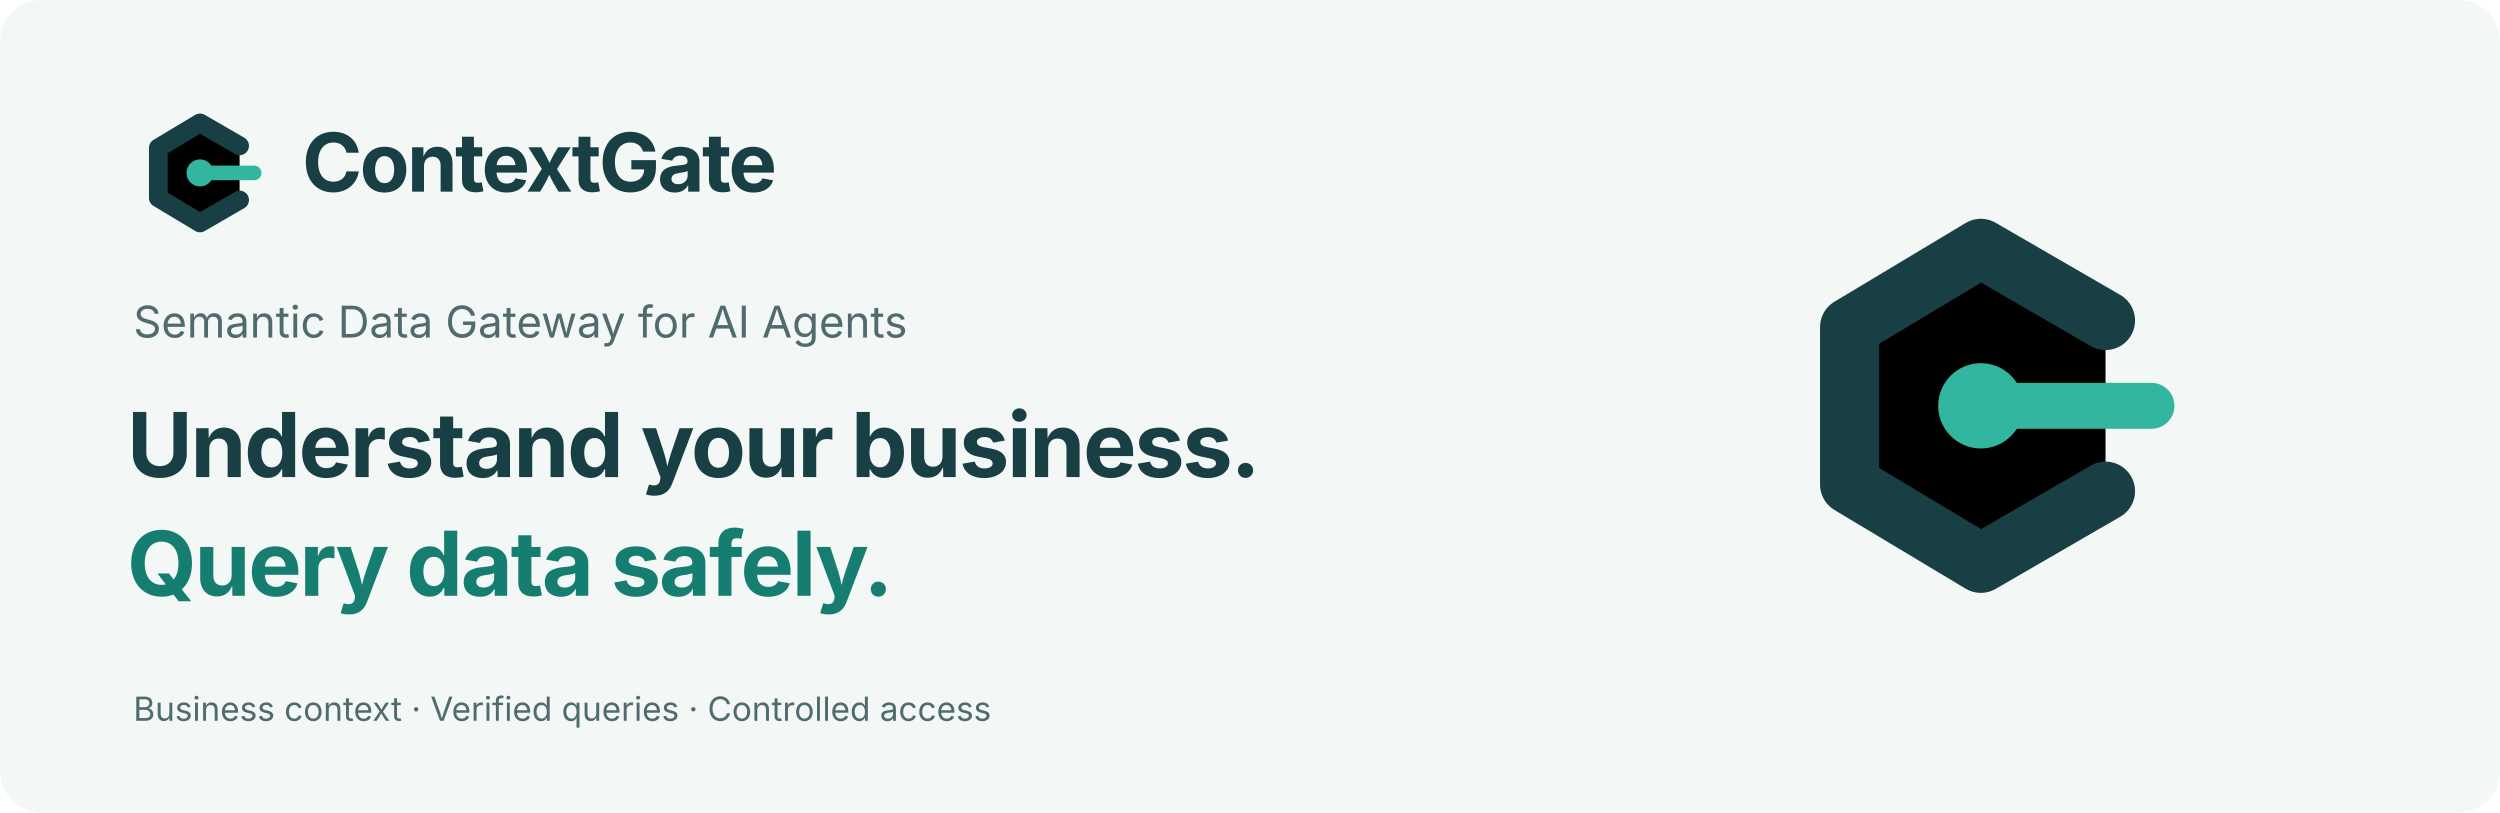
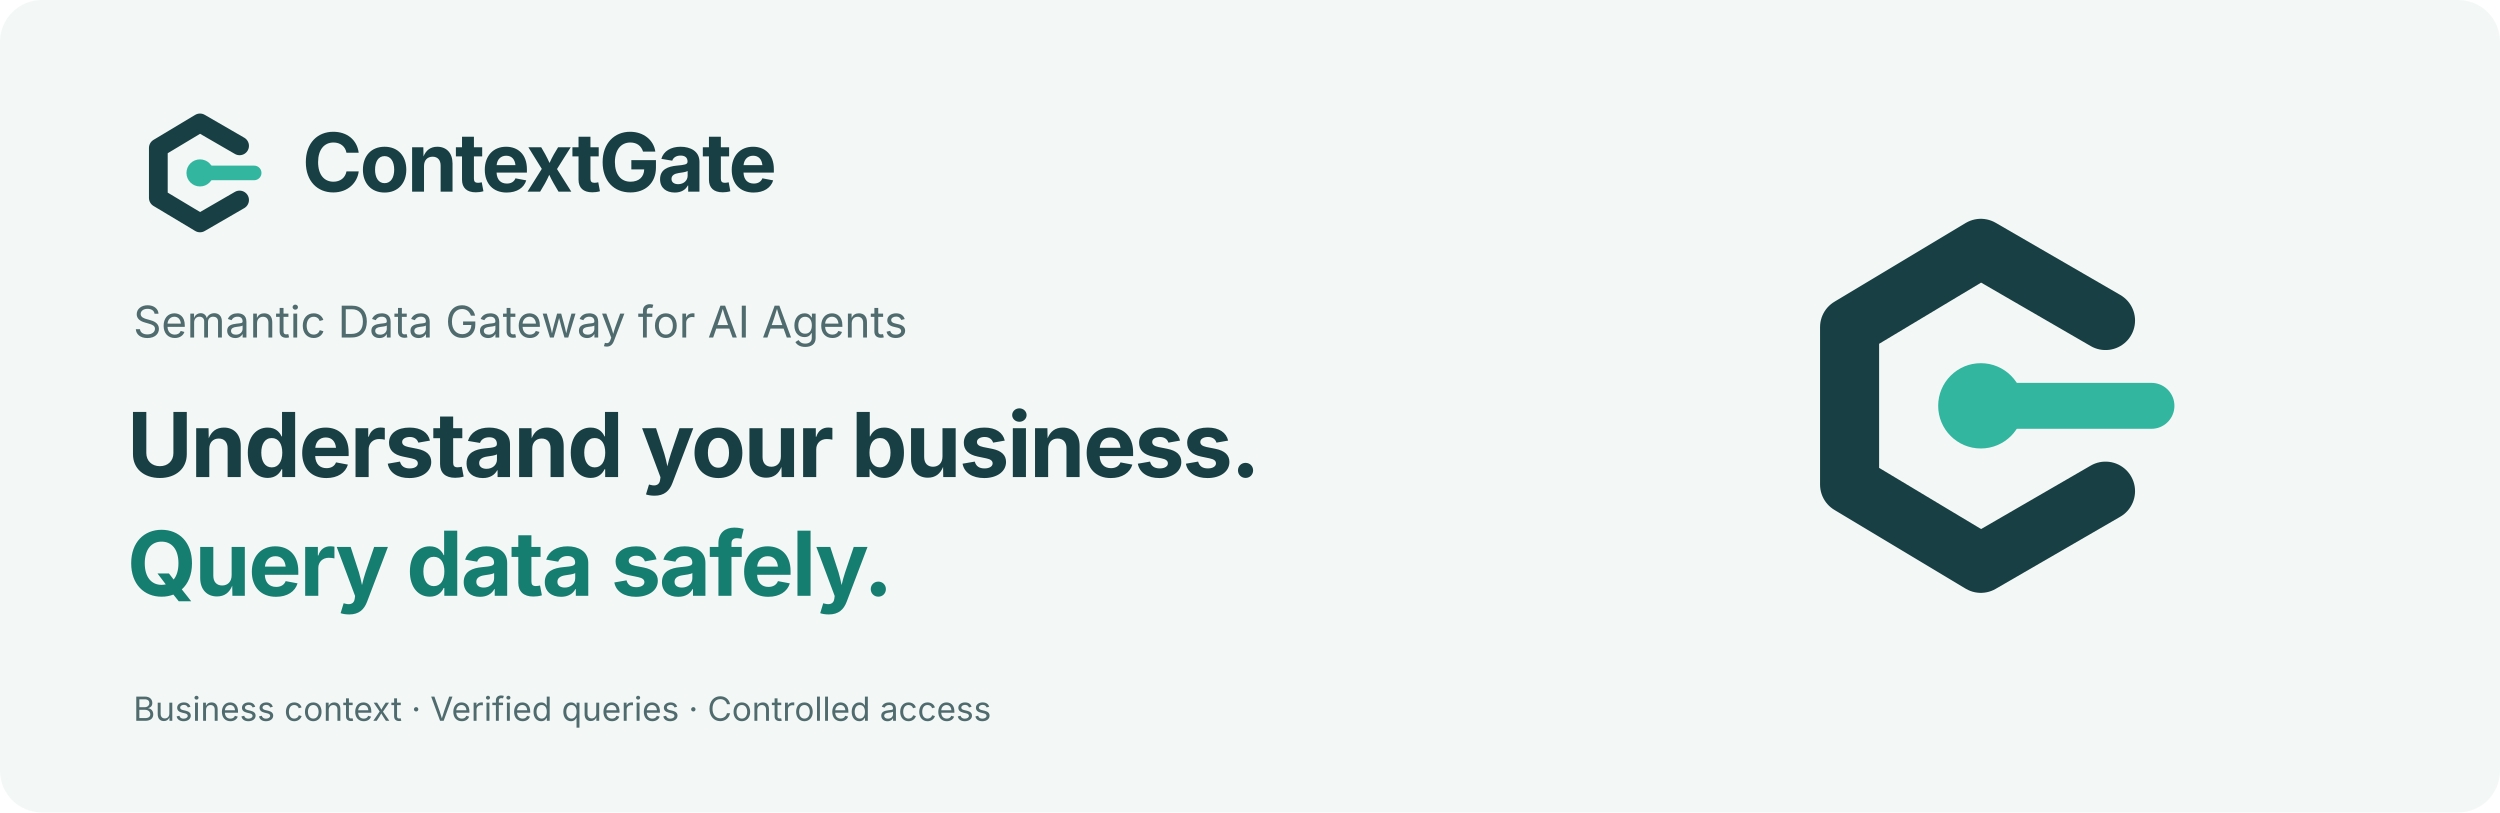
<svg xmlns="http://www.w3.org/2000/svg" viewBox="0 0 1200 390" role="img" aria-labelledby="title description">
  <rect width="1200" height="390" rx="20" fill="#f3f8f6" />
  <g transform="translate(64 51)">
-     <path d="M51 19 32 8 12 20v24l20 12 19-11" stroke="#183f43" stroke-width="9" stroke-linecap="round" stroke-linejoin="round" />
-     <path d="M33 32h25" stroke="#32b6a0" stroke-width="7" stroke-linecap="round" />
+     <path fill="none" d="M51 19 32 8 12 20v24l20 12 19-11" stroke="#183f43" stroke-width="9" stroke-linecap="round" stroke-linejoin="round" />
+     <path fill="none" d="M33 32h25" stroke="#32b6a0" stroke-width="7" stroke-linecap="round" />
    <circle cx="32" cy="32" r="6.5" fill="#32b6a0" />
  </g>
  <g font-family="Inter, -apple-system, BlinkMacSystemFont, Segoe UI, sans-serif">
    <text x="145" y="92" fill="#183f43" font-size="39" font-weight="700" letter-spacing="-1.2">ContextGate</text>
    <text x="64" y="162" fill="#506b6e" font-size="21">Semantic Data Gateway for AI Agents</text>
    <text x="61" y="229" fill="#183f43" font-size="43" font-weight="650" letter-spacing="-1">Understand your business.</text>
    <text x="61" y="286" fill="#167d71" font-size="43" font-weight="650" letter-spacing="-1">Query data safely.</text>
    <text x="64" y="346" fill="#506b6e" font-size="16">Business context · Verified queries · Controlled access</text>
  </g>
  <g transform="translate(850 94) scale(3.15)">
-     <path d="M51 19 32 8 12 20v24l20 12 19-11" stroke="#183f43" stroke-width="9" stroke-linecap="round" stroke-linejoin="round" />
-     <path d="M33 32h25" stroke="#32b6a0" stroke-width="7" stroke-linecap="round" />
+     <path fill="none" d="M51 19 32 8 12 20v24l20 12 19-11" stroke="#183f43" stroke-width="9" stroke-linecap="round" stroke-linejoin="round" />
+     <path fill="none" d="M33 32h25" stroke="#32b6a0" stroke-width="7" stroke-linecap="round" />
    <circle cx="32" cy="32" r="6.5" fill="#32b6a0" />
  </g>
</svg>
